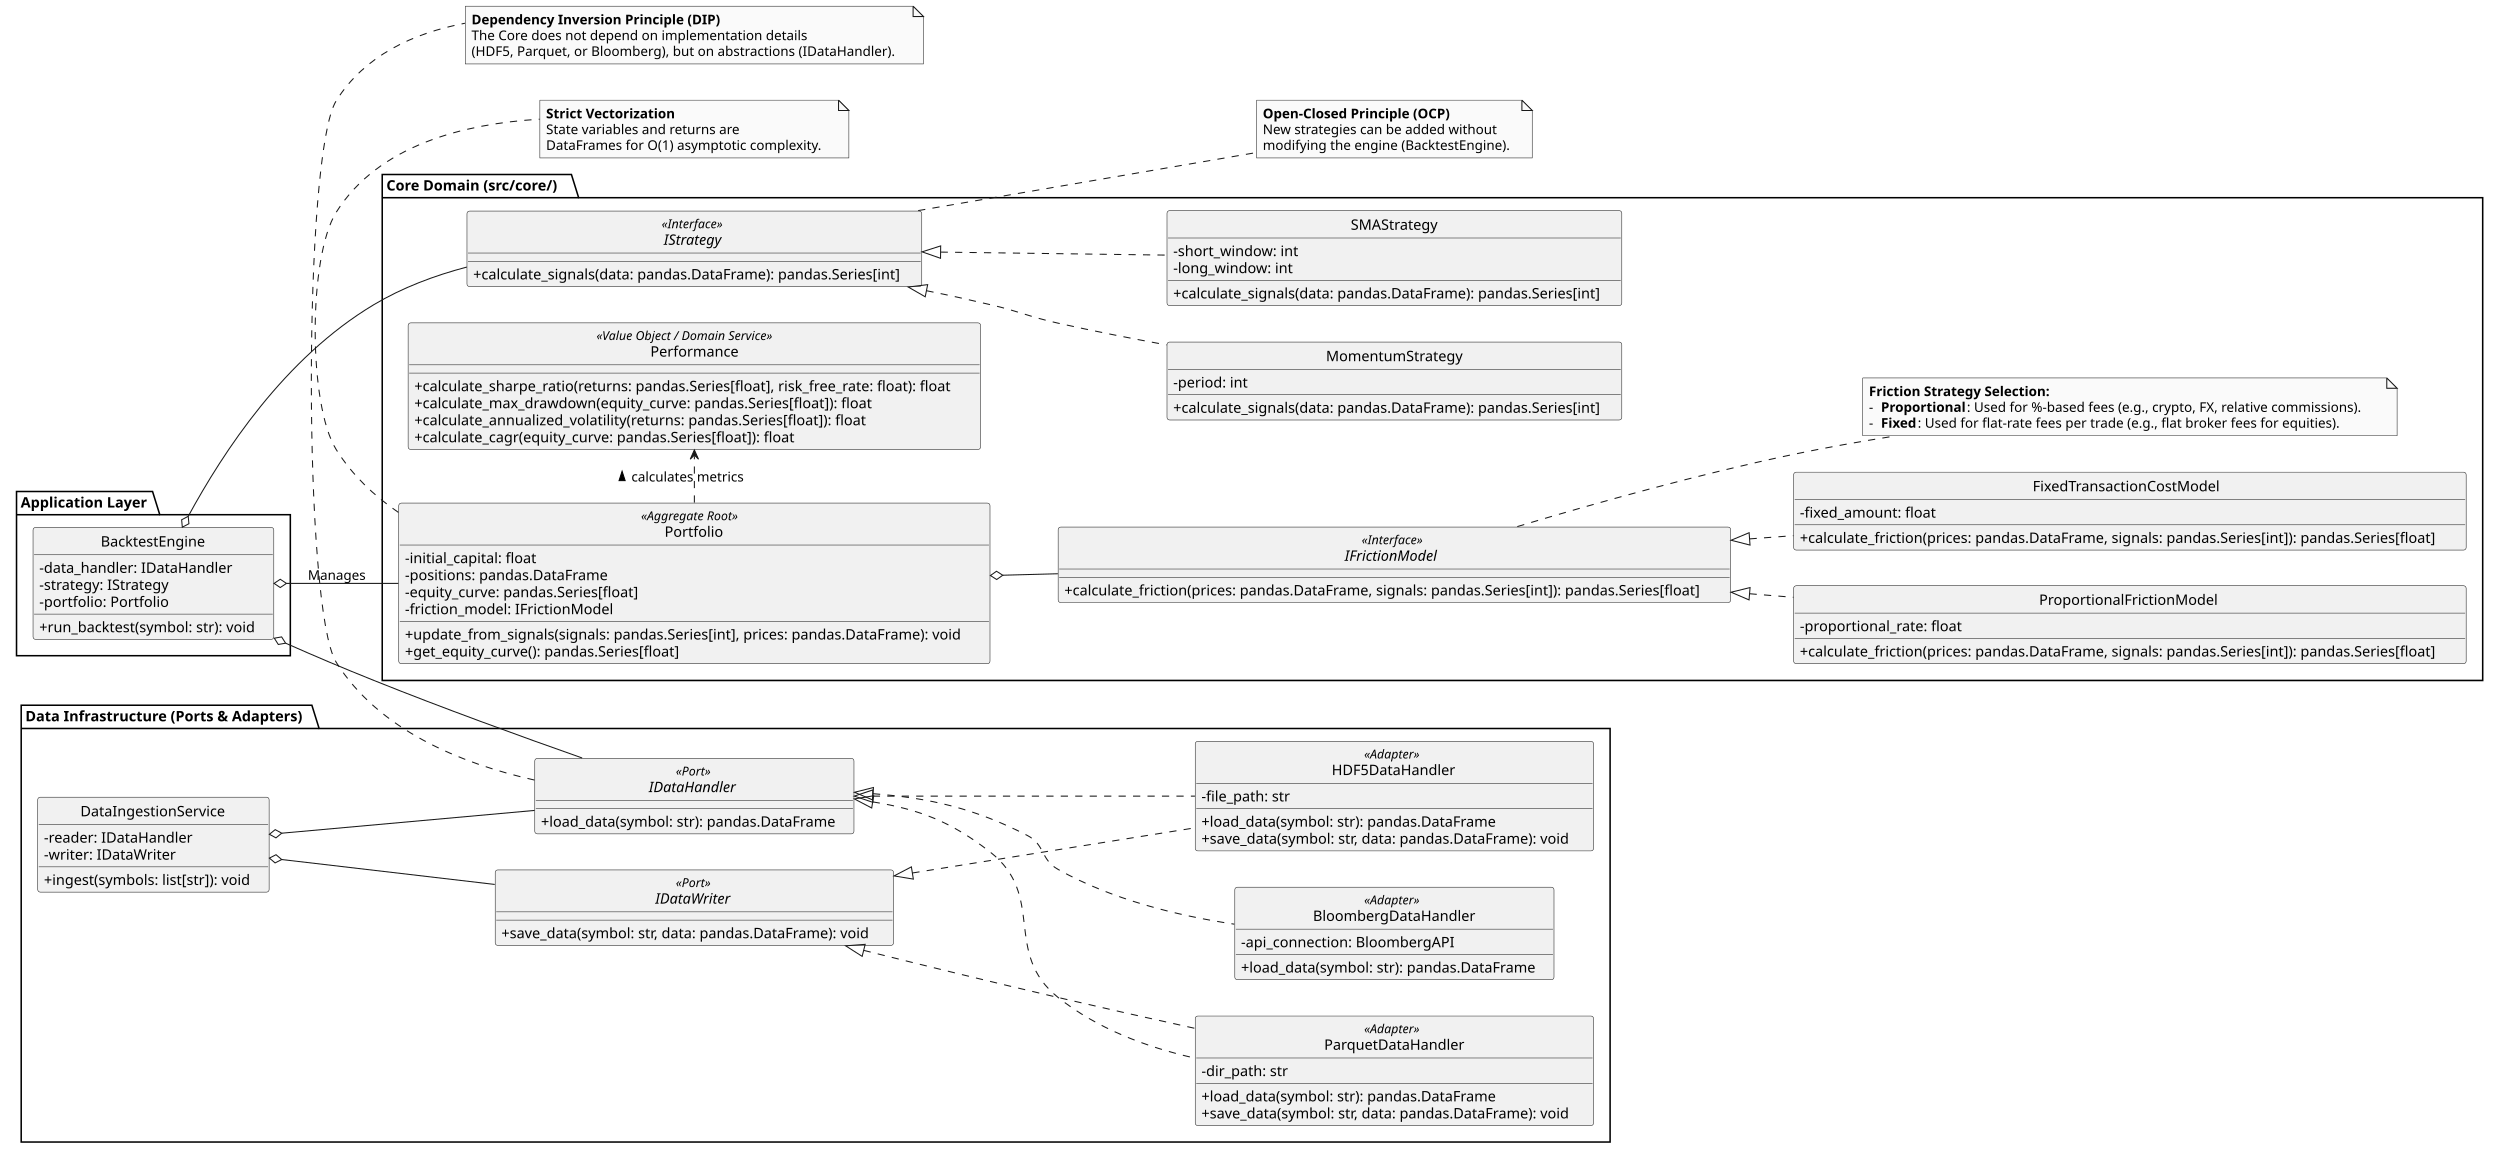
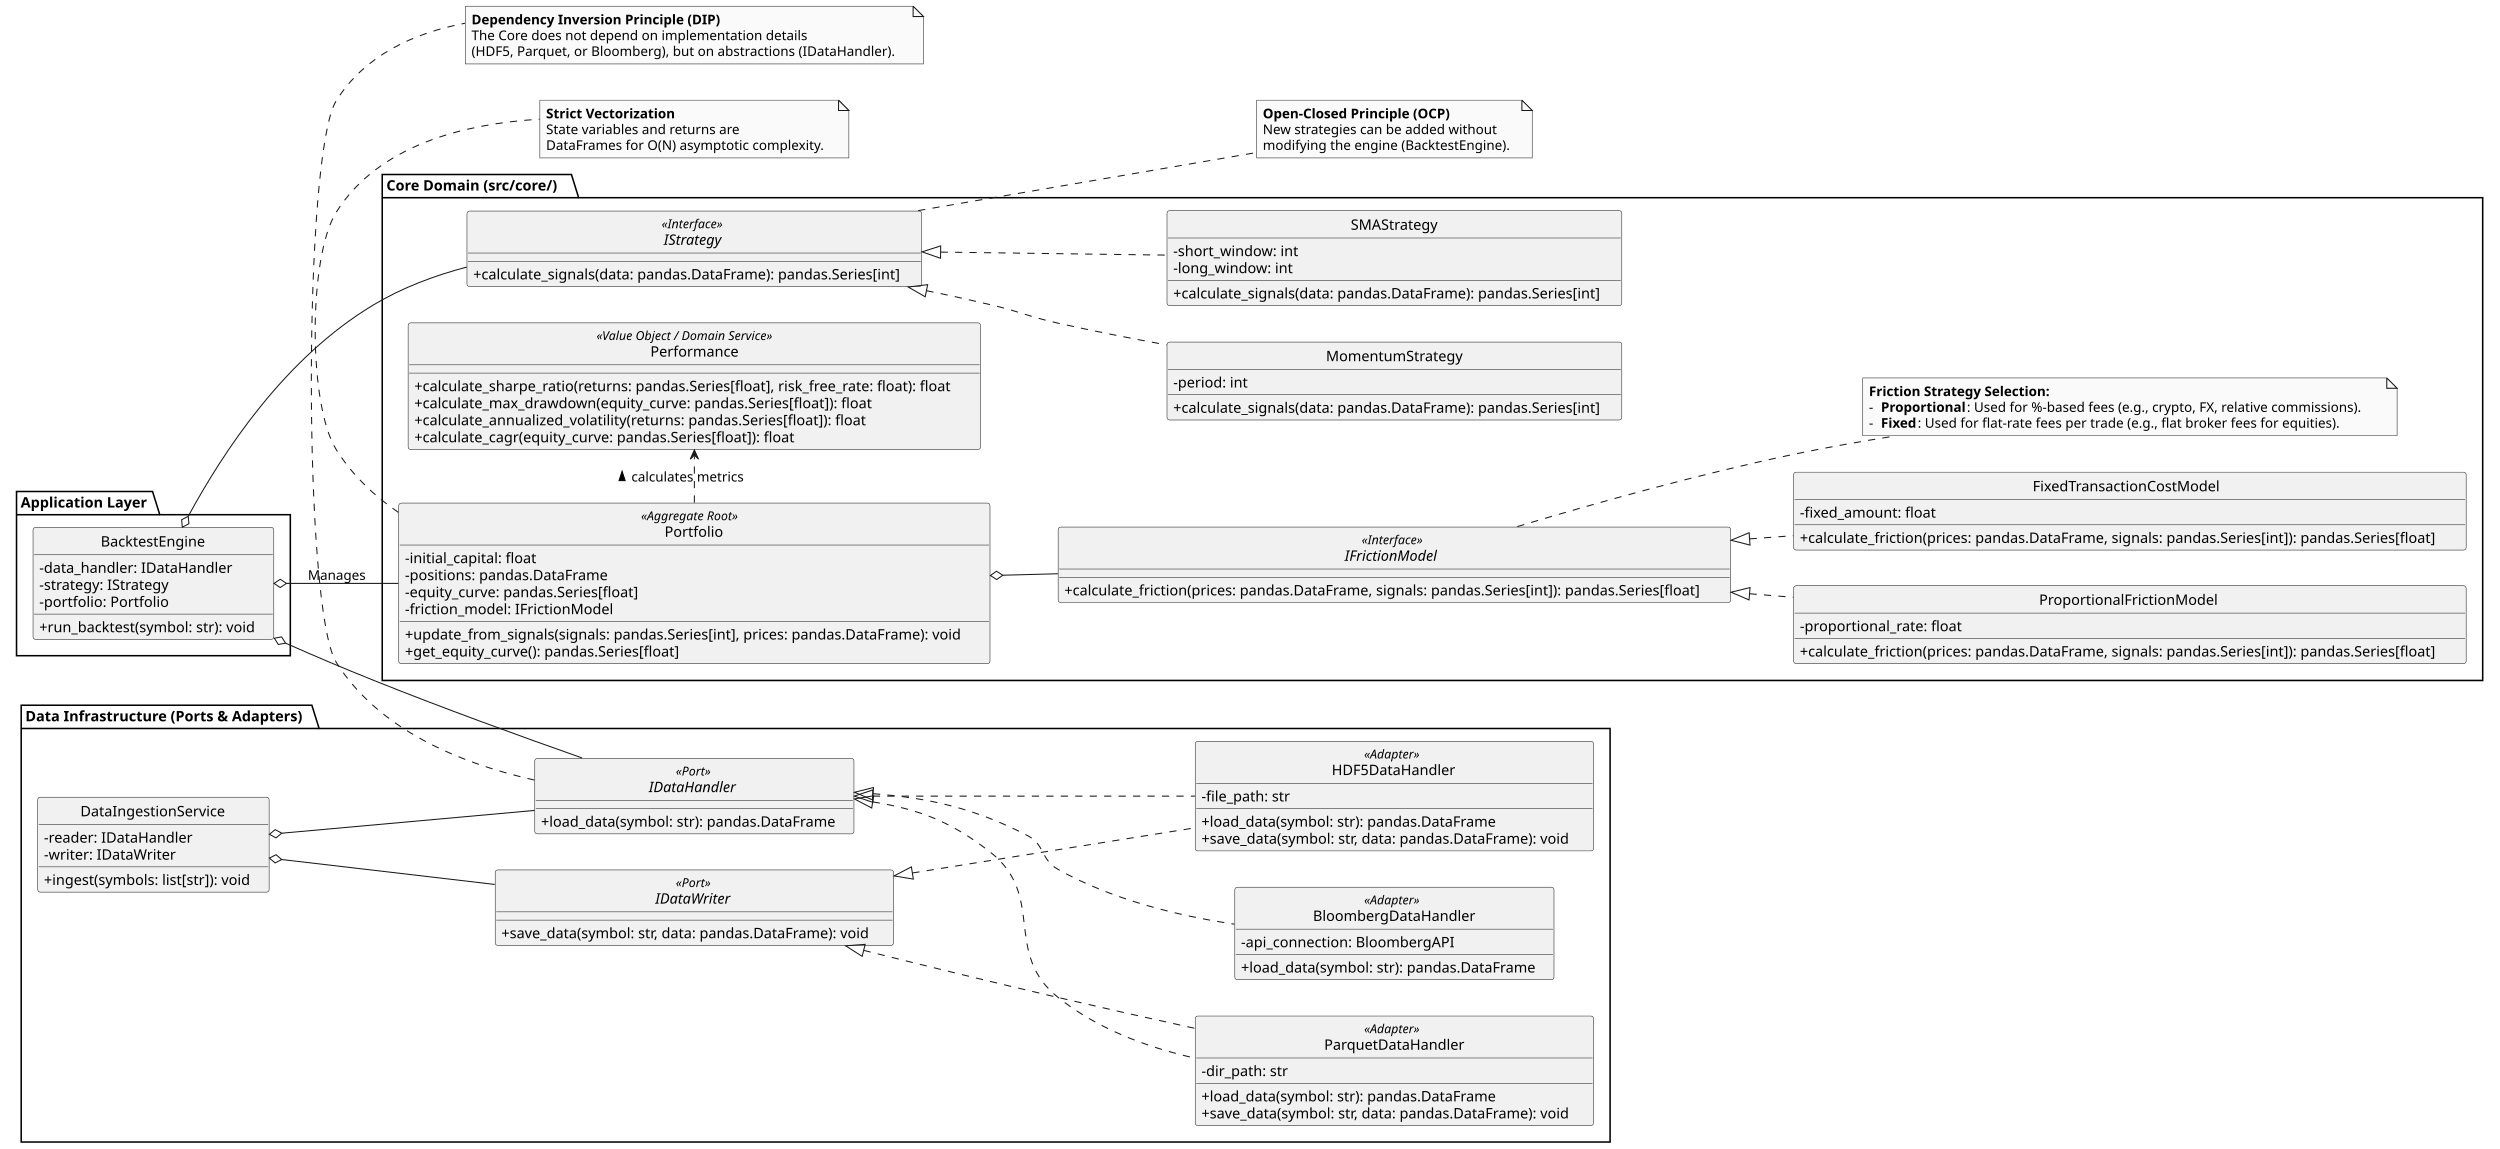
<svg xmlns="http://www.w3.org/2000/svg" contentStyleType="text/css" data-diagram-type="CLASS" height="1112px" preserveAspectRatio="none" style="width:2421px;height:1112px;background:#FFFFFF;" version="1.1" viewBox="0 0 2421 1112" width="2421px" zoomAndPan="magnify">
  <defs />
  <g>
    <g class="cluster" data-qualified-name="Core Domain .src.core.." data-source-line="8" id="ent0002">
      <polygon fill="none" points="370.15,168.97,553.358,168.97,560.358,191.458,2404.24,191.458,2404.24,658.97,370.15,658.97,370.15,168.97" style="stroke:#000000;stroke-width:1.5;" />
      <line style="stroke:#000000;stroke-width:1.5;" x1="370.15" x2="560.358" y1="191.458" y2="191.458" />
      <text fill="#000000" font-family="sans-serif" font-size="14" font-weight="bold" lengthAdjust="spacing" textLength="177.208" x="374.15" y="184.505">Core Domain (src/core/)</text>
    </g>
    <g class="cluster" data-qualified-name="Data Infrastructure .Ports . Adapters." data-source-line="70" id="ent0019">
      <polygon fill="none" points="20.53,682.97,302.025,682.97,309.025,705.458,1559.22,705.458,1559.22,1105.97,20.53,1105.97,20.53,682.97" style="stroke:#000000;stroke-width:1.5;" />
      <line style="stroke:#000000;stroke-width:1.5;" x1="20.53" x2="309.025" y1="705.458" y2="705.458" />
      <text fill="#000000" font-family="sans-serif" font-size="14" font-weight="bold" lengthAdjust="spacing" textLength="275.495" x="24.53" y="698.505">Data Infrastructure (Ports &amp; Adapters)</text>
    </g>
    <g class="cluster" data-qualified-name="Application Layer" data-source-line="113" id="ent0033">
      <polygon fill="none" points="16,475.97,147.727,475.97,154.727,498.458,281.15,498.458,281.15,634.97,16,634.97,16,475.97" style="stroke:#000000;stroke-width:1.5;" />
      <line style="stroke:#000000;stroke-width:1.5;" x1="16" x2="154.727" y1="498.458" y2="498.458" />
      <text fill="#000000" font-family="sans-serif" font-size="14" font-weight="bold" lengthAdjust="spacing" textLength="125.727" x="20" y="491.505">Application Layer</text>
    </g>
    <g class="entity" data-qualified-name="Core Domain .src.core...IFrictionModel" data-source-line="10" id="ent0003">
      <rect fill="#F1F1F1" height="73.109" rx="2.5" ry="2.5" style="stroke:#181818;stroke-width:0.5;" width="651.263" x="1024.71" y="510.42" />
      <text fill="#000000" font-family="sans-serif" font-size="12" font-style="italic" lengthAdjust="spacing" textLength="63.434" x="1318.625" y="527.022">«Interface»</text>
      <text fill="#000000" font-family="sans-serif" font-size="14" font-style="italic" lengthAdjust="spacing" textLength="96.373" x="1302.155" y="543.088">IFrictionModel</text>
      <line style="stroke:#181818;stroke-width:0.5;" x1="1025.71" x2="1674.973" y1="551.041" y2="551.041" />
      <line style="stroke:#181818;stroke-width:0.5;" x1="1025.71" x2="1674.973" y1="559.041" y2="559.041" />
      <text fill="#000000" font-family="sans-serif" font-size="14" lengthAdjust="spacing" textLength="639.263" x="1030.71" y="576.576">+calculate_friction(prices: pandas.DataFrame, signals: pandas.Series[int]): pandas.Series[float]</text>
    </g>
    <g class="entity" data-qualified-name="Core Domain .src.core...ProportionalFrictionModel" data-source-line="14" id="ent0004">
      <rect fill="#F1F1F1" height="75.465" rx="2.5" ry="2.5" style="stroke:#181818;stroke-width:0.5;" width="651.263" x="1736.97" y="567.24" />
      <text fill="#000000" font-family="sans-serif" font-size="14" lengthAdjust="spacing" textLength="175.895" x="1974.654" y="585.775">ProportionalFrictionModel</text>
      <line style="stroke:#181818;stroke-width:0.5;" x1="1737.97" x2="2387.233" y1="593.728" y2="593.728" />
      <text fill="#000000" font-family="sans-serif" font-size="14" lengthAdjust="spacing" textLength="165.847" x="1742.97" y="611.263">-proportional_rate: float</text>
      <line style="stroke:#181818;stroke-width:0.5;" x1="1737.97" x2="2387.233" y1="618.217" y2="618.217" />
      <text fill="#000000" font-family="sans-serif" font-size="14" lengthAdjust="spacing" textLength="639.263" x="1742.97" y="635.752">+calculate_friction(prices: pandas.DataFrame, signals: pandas.Series[int]): pandas.Series[float]</text>
    </g>
    <g class="entity" data-qualified-name="Core Domain .src.core...FixedTransactionCostModel" data-source-line="19" id="ent0005">
      <rect fill="#F1F1F1" height="75.465" rx="2.5" ry="2.5" style="stroke:#181818;stroke-width:0.5;" width="651.263" x="1736.97" y="457.24" />
      <text fill="#000000" font-family="sans-serif" font-size="14" lengthAdjust="spacing" textLength="188.337" x="1968.433" y="475.775">FixedTransactionCostModel</text>
      <line style="stroke:#181818;stroke-width:0.5;" x1="1737.97" x2="2387.233" y1="483.728" y2="483.728" />
      <text fill="#000000" font-family="sans-serif" font-size="14" lengthAdjust="spacing" textLength="141.128" x="1742.97" y="501.263">-fixed_amount: float</text>
      <line style="stroke:#181818;stroke-width:0.5;" x1="1737.97" x2="2387.233" y1="508.217" y2="508.217" />
      <text fill="#000000" font-family="sans-serif" font-size="14" lengthAdjust="spacing" textLength="639.263" x="1742.97" y="525.752">+calculate_friction(prices: pandas.DataFrame, signals: pandas.Series[int]): pandas.Series[float]</text>
    </g>
    <g class="entity" data-qualified-name="Core Domain .src.core...GMN8" data-source-line="28" id="ent0009">
      <path d="M1803.86,366 L1803.86,421.932 L2321.355,421.932 L2321.355,376 L2311.355,366 L1803.86,366" fill="#FAFAFA" style="stroke:#181818;stroke-width:0.5;" />
      <path d="M2311.355,366 L2311.355,376 L2321.355,376 L2311.355,366" fill="#FAFAFA" style="stroke:#181818;stroke-width:1;" />
      <text fill="#000000" font-family="sans-serif" font-size="13" font-weight="bold" lengthAdjust="spacing" textLength="178.071" x="1809.86" y="383.568">Friction Strategy Selection:</text>
      <text fill="#000000" font-family="sans-serif" font-size="13" lengthAdjust="spacing" textLength="7.522" x="1809.86" y="398.879">-</text>
      <text fill="#000000" font-family="sans-serif" font-size="13" font-weight="bold" lengthAdjust="spacing" textLength="83.218" x="1821.495" y="398.879">Proportional</text>
      <text fill="#000000" font-family="sans-serif" font-size="13" lengthAdjust="spacing" textLength="401.642" x="1904.713" y="398.879">: Used for %-based fees (e.g., crypto, FX, relative commissions).</text>
      <text fill="#000000" font-family="sans-serif" font-size="13" lengthAdjust="spacing" textLength="7.522" x="1809.86" y="414.19">-</text>
      <text fill="#000000" font-family="sans-serif" font-size="13" font-weight="bold" lengthAdjust="spacing" textLength="35.604" x="1821.495" y="414.19">Fixed</text>
      <text fill="#000000" font-family="sans-serif" font-size="13" lengthAdjust="spacing" textLength="430.942" x="1857.099" y="414.19">: Used for flat-rate fees per trade (e.g., flat broker fees for equities).</text>
    </g>
    <g class="entity" data-qualified-name="Core Domain .src.core...IStrategy" data-source-line="33" id="ent0011">
      <rect fill="#F1F1F1" height="73.109" rx="2.5" ry="2.5" style="stroke:#181818;stroke-width:0.5;" width="440.435" x="452.21" y="204.42" />
      <text fill="#000000" font-family="sans-serif" font-size="12" font-style="italic" lengthAdjust="spacing" textLength="63.434" x="640.711" y="221.022">«Interface»</text>
      <text fill="#000000" font-family="sans-serif" font-size="14" font-style="italic" lengthAdjust="spacing" textLength="59.35" x="642.753" y="237.088">IStrategy</text>
      <line style="stroke:#181818;stroke-width:0.5;" x1="453.21" x2="891.645" y1="245.041" y2="245.041" />
      <line style="stroke:#181818;stroke-width:0.5;" x1="453.21" x2="891.645" y1="253.041" y2="253.041" />
      <text fill="#000000" font-family="sans-serif" font-size="14" lengthAdjust="spacing" textLength="428.435" x="458.21" y="270.576">+calculate_signals(data: pandas.DataFrame): pandas.Series[int]</text>
    </g>
    <g class="entity" data-qualified-name="Core Domain .src.core...SMAStrategy" data-source-line="37" id="ent0012">
      <rect fill="#F1F1F1" height="91.953" rx="2.5" ry="2.5" style="stroke:#181818;stroke-width:0.5;" width="440.435" x="1130.12" y="203.99" />
      <text fill="#000000" font-family="sans-serif" font-size="14" lengthAdjust="spacing" textLength="84.574" x="1308.051" y="222.525">SMAStrategy</text>
      <line style="stroke:#181818;stroke-width:0.5;" x1="1131.12" x2="1569.555" y1="230.478" y2="230.478" />
      <text fill="#000000" font-family="sans-serif" font-size="14" lengthAdjust="spacing" textLength="129.042" x="1136.12" y="248.013">-short_window: int</text>
      <text fill="#000000" font-family="sans-serif" font-size="14" lengthAdjust="spacing" textLength="123.717" x="1136.12" y="264.502">-long_window: int</text>
      <line style="stroke:#181818;stroke-width:0.5;" x1="1131.12" x2="1569.555" y1="271.455" y2="271.455" />
      <text fill="#000000" font-family="sans-serif" font-size="14" lengthAdjust="spacing" textLength="428.435" x="1136.12" y="288.99">+calculate_signals(data: pandas.DataFrame): pandas.Series[int]</text>
    </g>
    <g class="entity" data-qualified-name="Core Domain .src.core...MomentumStrategy" data-source-line="43" id="ent0013">
      <rect fill="#F1F1F1" height="75.465" rx="2.5" ry="2.5" style="stroke:#181818;stroke-width:0.5;" width="440.435" x="1130.12" y="331.24" />
      <text fill="#000000" font-family="sans-serif" font-size="14" lengthAdjust="spacing" textLength="132.528" x="1284.074" y="349.775">MomentumStrategy</text>
      <line style="stroke:#181818;stroke-width:0.5;" x1="1131.12" x2="1569.555" y1="357.728" y2="357.728" />
      <text fill="#000000" font-family="sans-serif" font-size="14" lengthAdjust="spacing" textLength="78.73" x="1136.12" y="375.263">-period: int</text>
      <line style="stroke:#181818;stroke-width:0.5;" x1="1131.12" x2="1569.555" y1="382.217" y2="382.217" />
      <text fill="#000000" font-family="sans-serif" font-size="14" lengthAdjust="spacing" textLength="428.435" x="1136.12" y="399.752">+calculate_signals(data: pandas.DataFrame): pandas.Series[int]</text>
    </g>
    <g class="entity" data-qualified-name="Core Domain .src.core...Portfolio" data-source-line="51" id="ent0016">
      <rect fill="#F1F1F1" height="155.551" rx="2.5" ry="2.5" style="stroke:#181818;stroke-width:0.5;" width="572.561" x="386.15" y="487.19" />
      <text fill="#000000" font-family="sans-serif" font-size="12" font-style="italic" lengthAdjust="spacing" textLength="103.312" x="620.774" y="503.792">«Aggregate Root»</text>
      <text fill="#000000" font-family="sans-serif" font-size="14" lengthAdjust="spacing" textLength="57.743" x="643.559" y="519.858">Portfolio</text>
      <line style="stroke:#181818;stroke-width:0.5;" x1="387.15" x2="957.711" y1="527.811" y2="527.811" />
      <text fill="#000000" font-family="sans-serif" font-size="14" lengthAdjust="spacing" textLength="137.341" x="392.15" y="545.346">-initial_capital: float</text>
      <text fill="#000000" font-family="sans-serif" font-size="14" lengthAdjust="spacing" textLength="205.625" x="392.15" y="561.835">-positions: pandas.DataFrame</text>
      <text fill="#000000" font-family="sans-serif" font-size="14" lengthAdjust="spacing" textLength="235.751" x="392.15" y="578.323">-equity_curve: pandas.Series[float]</text>
      <text fill="#000000" font-family="sans-serif" font-size="14" lengthAdjust="spacing" textLength="211.326" x="392.15" y="594.811">-friction_model: IFrictionModel</text>
      <line style="stroke:#181818;stroke-width:0.5;" x1="387.15" x2="957.711" y1="601.764" y2="601.764" />
      <text fill="#000000" font-family="sans-serif" font-size="14" lengthAdjust="spacing" textLength="560.561" x="392.15" y="619.299">+update_from_signals(signals: pandas.Series[int], prices: pandas.DataFrame): void</text>
      <text fill="#000000" font-family="sans-serif" font-size="14" lengthAdjust="spacing" textLength="276.65" x="392.15" y="635.788">+get_equity_curve(): pandas.Series[float]</text>
    </g>
    <g class="entity" data-qualified-name="Core Domain .src.core...Performance" data-source-line="60" id="ent0017">
      <rect fill="#F1F1F1" height="122.574" rx="2.5" ry="2.5" style="stroke:#181818;stroke-width:0.5;" width="554.391" x="395.23" y="312.68" />
      <text fill="#000000" font-family="sans-serif" font-size="12" font-style="italic" lengthAdjust="spacing" textLength="189.65" x="577.6" y="329.282">«Value Object / Domain Service»</text>
      <text fill="#000000" font-family="sans-serif" font-size="14" lengthAdjust="spacing" textLength="85.203" x="629.824" y="345.348">Performance</text>
      <line style="stroke:#181818;stroke-width:0.5;" x1="396.23" x2="948.621" y1="353.301" y2="353.301" />
      <line style="stroke:#181818;stroke-width:0.5;" x1="396.23" x2="948.621" y1="361.301" y2="361.301" />
      <text fill="#000000" font-family="sans-serif" font-size="14" lengthAdjust="spacing" textLength="542.391" x="401.23" y="378.836">+calculate_sharpe_ratio(returns: pandas.Series[float], risk_free_rate: float): float</text>
      <text fill="#000000" font-family="sans-serif" font-size="14" lengthAdjust="spacing" textLength="460.462" x="401.23" y="395.325">+calculate_max_drawdown(equity_curve: pandas.Series[float]): float</text>
      <text fill="#000000" font-family="sans-serif" font-size="14" lengthAdjust="spacing" textLength="456.415" x="401.23" y="411.813">+calculate_annualized_volatility(returns: pandas.Series[float]): float</text>
      <text fill="#000000" font-family="sans-serif" font-size="14" lengthAdjust="spacing" textLength="383.489" x="401.23" y="428.301">+calculate_cagr(equity_curve: pandas.Series[float]): float</text>
    </g>
    <g class="entity" data-qualified-name="Data Infrastructure .Ports . Adapters..IDataHandler" data-source-line="72" id="ent0020">
      <rect fill="#F1F1F1" height="73.109" rx="2.5" ry="2.5" style="stroke:#181818;stroke-width:0.5;" width="309.097" x="517.88" y="734.42" />
      <text fill="#000000" font-family="sans-serif" font-size="12" font-style="italic" lengthAdjust="spacing" textLength="35.977" x="654.44" y="751.022">«Port»</text>
      <text fill="#000000" font-family="sans-serif" font-size="14" font-style="italic" lengthAdjust="spacing" textLength="88.314" x="628.272" y="767.088">IDataHandler</text>
      <line style="stroke:#181818;stroke-width:0.5;" x1="518.88" x2="825.977" y1="775.041" y2="775.041" />
      <line style="stroke:#181818;stroke-width:0.5;" x1="518.88" x2="825.977" y1="783.041" y2="783.041" />
      <text fill="#000000" font-family="sans-serif" font-size="14" lengthAdjust="spacing" textLength="297.097" x="523.88" y="800.576">+load_data(symbol: str): pandas.DataFrame</text>
    </g>
    <g class="entity" data-qualified-name="Data Infrastructure .Ports . Adapters..IDataWriter" data-source-line="76" id="ent0021">
      <rect fill="#F1F1F1" height="73.109" rx="2.5" ry="2.5" style="stroke:#181818;stroke-width:0.5;" width="385.755" x="479.55" y="842.42" />
      <text fill="#000000" font-family="sans-serif" font-size="12" font-style="italic" lengthAdjust="spacing" textLength="35.977" x="654.439" y="859.022">«Port»</text>
      <text fill="#000000" font-family="sans-serif" font-size="14" font-style="italic" lengthAdjust="spacing" textLength="75.735" x="634.56" y="875.088">IDataWriter</text>
      <line style="stroke:#181818;stroke-width:0.5;" x1="480.55" x2="864.305" y1="883.041" y2="883.041" />
      <line style="stroke:#181818;stroke-width:0.5;" x1="480.55" x2="864.305" y1="891.041" y2="891.041" />
      <text fill="#000000" font-family="sans-serif" font-size="14" lengthAdjust="spacing" textLength="373.755" x="485.55" y="908.576">+save_data(symbol: str, data: pandas.DataFrame): void</text>
    </g>
    <g class="entity" data-qualified-name="Data Infrastructure .Ports . Adapters..HDF5DataHandler" data-source-line="80" id="ent0022">
      <rect fill="#F1F1F1" height="106.086" rx="2.5" ry="2.5" style="stroke:#181818;stroke-width:0.5;" width="385.755" x="1157.46" y="717.93" />
      <text fill="#000000" font-family="sans-serif" font-size="12" font-style="italic" lengthAdjust="spacing" textLength="58.67" x="1321.003" y="734.532">«Adapter»</text>
      <text fill="#000000" font-family="sans-serif" font-size="14" lengthAdjust="spacing" textLength="121.413" x="1289.631" y="750.598">HDF5DataHandler</text>
      <line style="stroke:#181818;stroke-width:0.5;" x1="1158.46" x2="1542.215" y1="758.551" y2="758.551" />
      <text fill="#000000" font-family="sans-serif" font-size="14" lengthAdjust="spacing" textLength="93.57" x="1163.46" y="776.086">-file_path: str</text>
      <line style="stroke:#181818;stroke-width:0.5;" x1="1158.46" x2="1542.215" y1="783.039" y2="783.039" />
      <text fill="#000000" font-family="sans-serif" font-size="14" lengthAdjust="spacing" textLength="297.097" x="1163.46" y="800.574">+load_data(symbol: str): pandas.DataFrame</text>
      <text fill="#000000" font-family="sans-serif" font-size="14" lengthAdjust="spacing" textLength="373.755" x="1163.46" y="817.063">+save_data(symbol: str, data: pandas.DataFrame): void</text>
    </g>
    <g class="entity" data-qualified-name="Data Infrastructure .Ports . Adapters..ParquetDataHandler" data-source-line="86" id="ent0023">
      <rect fill="#F1F1F1" height="106.086" rx="2.5" ry="2.5" style="stroke:#181818;stroke-width:0.5;" width="385.755" x="1157.46" y="983.93" />
      <text fill="#000000" font-family="sans-serif" font-size="12" font-style="italic" lengthAdjust="spacing" textLength="58.67" x="1321.003" y="1000.532">«Adapter»</text>
      <text fill="#000000" font-family="sans-serif" font-size="14" lengthAdjust="spacing" textLength="136.015" x="1282.33" y="1016.598">ParquetDataHandler</text>
      <line style="stroke:#181818;stroke-width:0.5;" x1="1158.46" x2="1542.215" y1="1024.551" y2="1024.551" />
      <text fill="#000000" font-family="sans-serif" font-size="14" lengthAdjust="spacing" textLength="91.116" x="1163.46" y="1042.086">-dir_path: str</text>
      <line style="stroke:#181818;stroke-width:0.5;" x1="1158.46" x2="1542.215" y1="1049.039" y2="1049.039" />
      <text fill="#000000" font-family="sans-serif" font-size="14" lengthAdjust="spacing" textLength="297.097" x="1163.46" y="1066.574">+load_data(symbol: str): pandas.DataFrame</text>
      <text fill="#000000" font-family="sans-serif" font-size="14" lengthAdjust="spacing" textLength="373.755" x="1163.46" y="1083.063">+save_data(symbol: str, data: pandas.DataFrame): void</text>
    </g>
    <g class="entity" data-qualified-name="Data Infrastructure .Ports . Adapters..BloombergDataHandler" data-source-line="92" id="ent0024">
      <rect fill="#F1F1F1" height="89.598" rx="2.5" ry="2.5" style="stroke:#181818;stroke-width:0.5;" width="309.097" x="1195.79" y="859.17" />
      <text fill="#000000" font-family="sans-serif" font-size="12" font-style="italic" lengthAdjust="spacing" textLength="58.67" x="1321.003" y="875.772">«Adapter»</text>
      <text fill="#000000" font-family="sans-serif" font-size="14" lengthAdjust="spacing" textLength="157.719" x="1271.479" y="891.838">BloombergDataHandler</text>
      <line style="stroke:#181818;stroke-width:0.5;" x1="1196.79" x2="1503.887" y1="899.791" y2="899.791" />
      <text fill="#000000" font-family="sans-serif" font-size="14" lengthAdjust="spacing" textLength="214.108" x="1201.79" y="917.326">-api_connection: BloombergAPI</text>
      <line style="stroke:#181818;stroke-width:0.5;" x1="1196.79" x2="1503.887" y1="924.279" y2="924.279" />
      <text fill="#000000" font-family="sans-serif" font-size="14" lengthAdjust="spacing" textLength="297.097" x="1201.79" y="941.814">+load_data(symbol: str): pandas.DataFrame</text>
    </g>
    <g class="entity" data-qualified-name="Data Infrastructure .Ports . Adapters..DataIngestionService" data-source-line="103" id="ent0030">
      <rect fill="#F1F1F1" height="91.953" rx="2.5" ry="2.5" style="stroke:#181818;stroke-width:0.5;" width="224.085" x="36.53" y="771.99" />
      <text fill="#000000" font-family="sans-serif" font-size="14" lengthAdjust="spacing" textLength="141.477" x="77.834" y="790.525">DataIngestionService</text>
      <line style="stroke:#181818;stroke-width:0.5;" x1="37.53" x2="259.615" y1="798.478" y2="798.478" />
      <text fill="#000000" font-family="sans-serif" font-size="14" lengthAdjust="spacing" textLength="148.873" x="42.53" y="816.013">-reader: IDataHandler</text>
      <text fill="#000000" font-family="sans-serif" font-size="14" lengthAdjust="spacing" textLength="132.023" x="42.53" y="832.502">-writer: IDataWriter</text>
      <line style="stroke:#181818;stroke-width:0.5;" x1="37.53" x2="259.615" y1="839.455" y2="839.455" />
      <text fill="#000000" font-family="sans-serif" font-size="14" lengthAdjust="spacing" textLength="212.085" x="42.53" y="856.99">+ingest(symbols: list[str]): void</text>
    </g>
    <g class="entity" data-qualified-name="Application Layer.BacktestEngine" data-source-line="114" id="ent0034">
      <rect fill="#F1F1F1" height="108.441" rx="2.5" ry="2.5" style="stroke:#181818;stroke-width:0.5;" width="233.149" x="32" y="510.75" />
      <text fill="#000000" font-family="sans-serif" font-size="14" lengthAdjust="spacing" textLength="102.088" x="97.531" y="529.285">BacktestEngine</text>
      <line style="stroke:#181818;stroke-width:0.5;" x1="33" x2="264.149" y1="537.238" y2="537.238" />
      <text fill="#000000" font-family="sans-serif" font-size="14" lengthAdjust="spacing" textLength="193.279" x="38" y="554.773">-data_handler: IDataHandler</text>
      <text fill="#000000" font-family="sans-serif" font-size="14" lengthAdjust="spacing" textLength="131.223" x="38" y="571.262">-strategy: IStrategy</text>
      <text fill="#000000" font-family="sans-serif" font-size="14" lengthAdjust="spacing" textLength="133.519" x="38" y="587.75">-portfolio: Portfolio</text>
      <line style="stroke:#181818;stroke-width:0.5;" x1="33" x2="264.149" y1="594.703" y2="594.703" />
      <text fill="#000000" font-family="sans-serif" font-size="14" lengthAdjust="spacing" textLength="221.149" x="38" y="612.238">+run_backtest(symbol: str): void</text>
    </g>
    <g class="entity" data-qualified-name="GMN39" data-source-line="129" id="ent0040">
      <path d="M450.6,6 L450.6,61.932 L894.252,61.932 L894.252,16 L884.252,6 L450.6,6" fill="#FAFAFA" style="stroke:#181818;stroke-width:0.5;" />
      <path d="M884.252,6 L884.252,16 L894.252,16 L884.252,6" fill="#FAFAFA" style="stroke:#181818;stroke-width:1;" />
      <text fill="#000000" font-family="sans-serif" font-size="13" font-weight="bold" lengthAdjust="spacing" textLength="247.8" x="456.6" y="23.568">Dependency Inversion Principle (DIP)</text>
      <text fill="#000000" font-family="sans-serif" font-size="13" lengthAdjust="spacing" textLength="336.819" x="456.6" y="38.879">The Core does not depend on implementation details</text>
      <text fill="#000000" font-family="sans-serif" font-size="13" lengthAdjust="spacing" textLength="422.652" x="456.6" y="54.19">(HDF5, Parquet, or Bloomberg), but on abstractions (IDataHandler).</text>
    </g>
    <g class="entity" data-qualified-name="GMN42" data-source-line="135" id="ent0043">
      <path d="M1216.88,97 L1216.88,152.932 L1483.807,152.932 L1483.807,107 L1473.807,97 L1216.88,97" fill="#FAFAFA" style="stroke:#181818;stroke-width:0.5;" />
      <path d="M1473.807,97 L1473.807,107 L1483.807,107 L1473.807,97" fill="#FAFAFA" style="stroke:#181818;stroke-width:1;" />
      <text fill="#000000" font-family="sans-serif" font-size="13" font-weight="bold" lengthAdjust="spacing" textLength="193.54" x="1222.88" y="114.568">Open-Closed Principle (OCP)</text>
      <text fill="#000000" font-family="sans-serif" font-size="13" lengthAdjust="spacing" textLength="233.175" x="1222.88" y="129.879">New strategies can be added without</text>
      <text fill="#000000" font-family="sans-serif" font-size="13" lengthAdjust="spacing" textLength="245.927" x="1222.88" y="145.19">modifying the engine (BacktestEngine).</text>
    </g>
    <g class="entity" data-qualified-name="GMN45" data-source-line="141" id="ent0046">
      <path d="M522.8,97 L522.8,152.932 L822.049,152.932 L822.049,107 L812.049,97 L522.8,97" fill="#FAFAFA" style="stroke:#181818;stroke-width:0.5;" />
      <path d="M812.049,97 L812.049,107 L822.049,107 L812.049,97" fill="#FAFAFA" style="stroke:#181818;stroke-width:1;" />
      <text fill="#000000" font-family="sans-serif" font-size="13" font-weight="bold" lengthAdjust="spacing" textLength="128.292" x="528.8" y="114.568">Strict Vectorization</text>
      <text fill="#000000" font-family="sans-serif" font-size="13" lengthAdjust="spacing" textLength="192.251" x="528.8" y="129.879">State variables and returns are</text>
-       <text fill="#000000" font-family="sans-serif" font-size="13" lengthAdjust="spacing" textLength="278.25" x="528.8" y="145.19">DataFrames for O(1) asymptotic complexity.</text>
+       <text fill="#000000" font-family="sans-serif" font-size="13" lengthAdjust="spacing" textLength="278.25" x="528.8" y="145.19">DataFrames for O(N) asymptotic complexity.</text>
    </g>
    <g class="link" data-entity-1="ent0003" data-entity-2="ent0004" data-link-type="extension" data-source-line="24" id="lnk6">
      <path codeLine="24" d="M1694.27,574.975 C1714.36,576.615 1716.64,576.8 1736.73,578.44" fill="none" id="IFrictionModel-backto-ProportionalFrictionModel" style="stroke:#181818;stroke-width:1;stroke-dasharray:7,7;" />
      <polygon fill="none" points="1676.33,573.51,1693.782,580.955,1694.758,568.994,1676.33,573.51" style="stroke:#181818;stroke-width:1;" />
    </g>
    <g class="link" data-entity-1="ent0003" data-entity-2="ent0005" data-link-type="extension" data-source-line="25" id="lnk7">
      <path codeLine="25" d="M1694.282,521.866 C1714.372,520.396 1716.64,520.23 1736.73,518.75" fill="none" id="IFrictionModel-backto-FixedTransactionCostModel" style="stroke:#181818;stroke-width:1;stroke-dasharray:7,7;" />
      <polygon fill="none" points="1676.33,523.18,1694.72,527.85,1693.844,515.882,1676.33,523.18" style="stroke:#181818;stroke-width:1;" />
    </g>
    <g class="link" data-entity-1="ent0003" data-entity-2="ent0009" data-link-type="association" data-source-line="28" id="lnk10">
      <path d="M1469.36,509.93 C1545.2,487.2 1646.17,458.92 1736.97,439.97 C1768.18,433.46 1801.26,427.6 1833.92,422.41" fill="none" id="IFrictionModel-GMN8" style="stroke:#181818;stroke-width:1;stroke-dasharray:7,7;" />
    </g>
    <g class="link" data-entity-1="ent0011" data-entity-2="ent0012" data-link-type="extension" data-source-line="48" id="lnk14">
      <path codeLine="48" d="M910.878,244.129 C986.818,245.139 1053.89,246.04 1129.84,247.05" fill="none" id="IStrategy-backto-SMAStrategy" style="stroke:#181818;stroke-width:1;stroke-dasharray:7,7;" />
      <polygon fill="none" points="892.88,243.89,910.799,250.129,910.958,238.13,892.88,243.89" style="stroke:#181818;stroke-width:1;" />
    </g>
    <g class="link" data-entity-1="ent0011" data-entity-2="ent0013" data-link-type="extension" data-source-line="49" id="lnk15">
      <path codeLine="49" d="M897.166,281.524 C923.876,286.904 933.17,289.08 958.71,294.97 C988.34,301.8 995.03,306.38 1024.71,312.97 C1058.49,320.47 1094.43,327.56 1129.63,334" fill="none" id="IStrategy-backto-MomentumStrategy" style="stroke:#181818;stroke-width:1;stroke-dasharray:7,7;" />
      <polygon fill="none" points="879.52,277.97,895.981,287.406,898.35,275.642,879.52,277.97" style="stroke:#181818;stroke-width:1;" />
    </g>
    <g class="link" data-entity-1="ent0016" data-entity-2="ent0017" data-link-type="dependency" data-source-line="67" id="lnk18">
      <path codeLine="67" d="M672.43,486.73 C672.43,469.73 672.43,457.98 672.43,441.72" fill="none" id="Portfolio-to-Performance" style="stroke:#181818;stroke-width:1;stroke-dasharray:7,7;" />
      <polygon fill="#181818" points="672.43,435.72,668.43,444.72,672.43,440.72,676.43,444.72,672.43,435.72" style="stroke:#181818;stroke-width:1;" />
      <polygon fill="#000000" points="602.43,456.385,599.491,465.43,605.369,465.43,602.43,456.385" style="stroke:#000000;stroke-width:1;" />
      <text fill="#000000" font-family="sans-serif" font-size="13" lengthAdjust="spacing" textLength="112.709" x="611.43" y="466.298">calculates metrics</text>
    </g>
    <g class="link" data-entity-1="ent0020" data-entity-2="ent0022" data-link-type="extension" data-source-line="97" id="lnk25">
      <path codeLine="97" d="M845.23,770.97 C943.1,770.97 1052.65,770.97 1157.18,770.97" fill="none" id="IDataHandler-backto-HDF5DataHandler" style="stroke:#181818;stroke-width:1;stroke-dasharray:7,7;" />
      <polygon fill="none" points="827.23,770.97,845.23,776.97,845.23,764.97,827.23,770.97" style="stroke:#181818;stroke-width:1;" />
    </g>
    <g class="link" data-entity-1="ent0021" data-entity-2="ent0022" data-link-type="extension" data-source-line="98" id="lnk26">
      <path codeLine="98" d="M883.535,845.4 C974.855,830.81 1065.94,816.25 1157.23,801.67" fill="none" id="IDataWriter-backto-HDF5DataHandler" style="stroke:#181818;stroke-width:1;stroke-dasharray:7,7;" />
      <polygon fill="none" points="865.76,848.24,884.481,851.325,882.588,839.475,865.76,848.24" style="stroke:#181818;stroke-width:1;" />
    </g>
    <g class="link" data-entity-1="ent0020" data-entity-2="ent0023" data-link-type="extension" data-source-line="99" id="lnk27">
      <path codeLine="99" d="M845.113,776.542 C891.163,783.932 921.48,796.07 958.71,824.97 C1013.37,867.4 970.65,922.78 1024.71,965.97 C1062.34,996.04 1109.96,1014.05 1157.05,1024.66" fill="none" id="IDataHandler-backto-ParquetDataHandler" style="stroke:#181818;stroke-width:1;stroke-dasharray:7,7;" />
      <polygon fill="none" points="827.34,773.69,844.162,782.466,846.063,770.618,827.34,773.69" style="stroke:#181818;stroke-width:1;" />
    </g>
    <g class="link" data-entity-1="ent0021" data-entity-2="ent0023" data-link-type="extension" data-source-line="100" id="lnk28">
      <path codeLine="100" d="M836.371,920.321 C899.531,936.131 956.94,950.17 1024.71,965.97 C1067.55,975.96 1113.67,986.29 1157.32,995.89" fill="none" id="IDataWriter-backto-ParquetDataHandler" style="stroke:#181818;stroke-width:1;stroke-dasharray:7,7;" />
      <polygon fill="none" points="818.91,915.95,834.914,926.141,837.828,914.5,818.91,915.95" style="stroke:#181818;stroke-width:1;" />
    </g>
    <g class="link" data-entity-1="ent0020" data-entity-2="ent0024" data-link-type="extension" data-source-line="101" id="lnk29">
      <path codeLine="101" d="M845.398,768.614 C900.668,772.814 943.9,782.82 994.71,808.97 C1012.33,818.04 1007.42,832.28 1024.71,841.97 C1076.26,870.86 1138.89,886.54 1195.32,894.97" fill="none" id="IDataHandler-backto-BloombergDataHandler" style="stroke:#181818;stroke-width:1;stroke-dasharray:7,7;" />
      <polygon fill="none" points="827.45,767.25,844.944,774.597,845.853,762.631,827.45,767.25" style="stroke:#181818;stroke-width:1;" />
    </g>
    <g class="link" data-entity-1="ent0030" data-entity-2="ent0020" data-link-type="aggregation" data-source-line="109" id="lnk31">
      <path codeLine="109" d="M272.842,806.865 C347.672,800.135 435.36,792.23 517.73,784.81" fill="none" id="DataIngestionService-backto-IDataHandler" style="stroke:#181818;stroke-width:1;" />
      <polygon fill="none" points="260.89,807.94,267.224,811.386,272.842,806.865,266.508,803.419,260.89,807.94" style="stroke:#181818;stroke-width:1;" />
    </g>
    <g class="link" data-entity-1="ent0030" data-entity-2="ent0021" data-link-type="aggregation" data-source-line="110" id="lnk32">
      <path codeLine="110" d="M272.809,832.374 C336.269,839.794 405.64,847.9 479.12,856.49" fill="none" id="DataIngestionService-backto-IDataWriter" style="stroke:#181818;stroke-width:1;" />
      <polygon fill="none" points="260.89,830.98,266.385,835.65,272.809,832.374,267.314,827.704,260.89,830.98" style="stroke:#181818;stroke-width:1;" />
    </g>
    <g class="link" data-entity-1="ent0034" data-entity-2="ent0020" data-link-type="aggregation" data-source-line="123" id="lnk35">
      <path codeLine="123" d="M276.607,622.869 C307.777,636.639 330.6,646.3 362.15,658.97 C428.52,685.63 503.98,713.01 563.75,734.03" fill="none" id="BacktestEngine-backto-IDataHandler" style="stroke:#181818;stroke-width:1;" />
      <polygon fill="none" points="265.63,618.02,269.502,624.103,276.607,622.869,272.735,616.786,265.63,618.02" style="stroke:#181818;stroke-width:1;" />
      <text fill="#000000" font-family="sans-serif" font-size="13" lengthAdjust="spacing" textLength="4.113" x="323.65" y="628.428"> </text>
    </g>
    <g class="link" data-entity-1="ent0034" data-entity-2="ent0011" data-link-type="aggregation" data-source-line="124" id="lnk36">
      <path codeLine="124" d="M182.282,499.987 C216.402,437.227 275.59,346.66 362.15,294.97 C389.53,278.62 420.54,266.92 452.1,258.61" fill="none" id="BacktestEngine-backto-IStrategy" style="stroke:#181818;stroke-width:1;" />
      <polygon fill="none" points="176.55,510.53,182.93,507.169,182.282,499.987,175.902,503.348,176.55,510.53" style="stroke:#181818;stroke-width:1;" />
      <text fill="#000000" font-family="sans-serif" font-size="13" lengthAdjust="spacing" textLength="4.113" x="323.65" y="301.458"> </text>
    </g>
    <g class="link" data-entity-1="ent0034" data-entity-2="ent0016" data-link-type="aggregation" data-source-line="125" id="lnk37">
      <path codeLine="125" d="M277.39,564.97 C313.57,564.97 343.22,564.97 385.74,564.97" fill="none" id="BacktestEngine-backto-Portfolio" style="stroke:#181818;stroke-width:1;" />
      <polygon fill="none" points="265.39,564.97,271.39,568.97,277.39,564.97,271.39,560.97,265.39,564.97" style="stroke:#181818;stroke-width:1;" />
      <text fill="#000000" font-family="sans-serif" font-size="13" lengthAdjust="spacing" textLength="55.599" x="298.15" y="561.538">Manages</text>
    </g>
    <g class="link" data-entity-1="ent0016" data-entity-2="ent0003" data-link-type="aggregation" data-source-line="126" id="lnk38">
      <path codeLine="126" d="M971.096,557.044 C992.716,556.474 1002.63,556.2 1024.46,555.62" fill="none" id="Portfolio-backto-IFrictionModel" style="stroke:#181818;stroke-width:1;" />
      <polygon fill="none" points="959.1,557.36,965.203,561.201,971.096,557.044,964.992,553.203,959.1,557.36" style="stroke:#181818;stroke-width:1;" />
      <text fill="#000000" font-family="sans-serif" font-size="13" lengthAdjust="spacing" textLength="4.113" x="989.71" y="553.078"> </text>
    </g>
    <g class="link" data-entity-1="ent0020" data-entity-2="ent0040" data-link-type="association" data-source-line="129" id="lnk41">
      <path d="M517.59,755.41 C445.5,739.27 366.74,706.73 325.65,641.47 C293.45,590.32 293.45,148.62 325.65,97.47 C353.04,53.96 399.79,32.17 450.25,22.52" fill="none" id="IDataHandler-GMN39" style="stroke:#181818;stroke-width:1;stroke-dasharray:7,7;" />
    </g>
    <g class="link" data-entity-1="ent0011" data-entity-2="ent0043" data-link-type="association" data-source-line="135" id="lnk44">
      <path d="M889.15,203.95 C996.65,185.5 1123.22,163.78 1216.39,147.79" fill="none" id="IStrategy-GMN42" style="stroke:#181818;stroke-width:1;stroke-dasharray:7,7;" />
    </g>
    <g class="link" data-entity-1="ent0016" data-entity-2="ent0046" data-link-type="association" data-source-line="141" id="lnk47">
      <path d="M385.82,496.21 C361.99,480.04 341.14,460.08 325.65,435.47 C298.42,392.22 298.42,248.72 325.65,205.47 C366.32,140.87 448.45,119.87 522.58,115.43" fill="none" id="Portfolio-GMN45" style="stroke:#181818;stroke-width:1;stroke-dasharray:7,7;" />
    </g>
  </g>
</svg>
